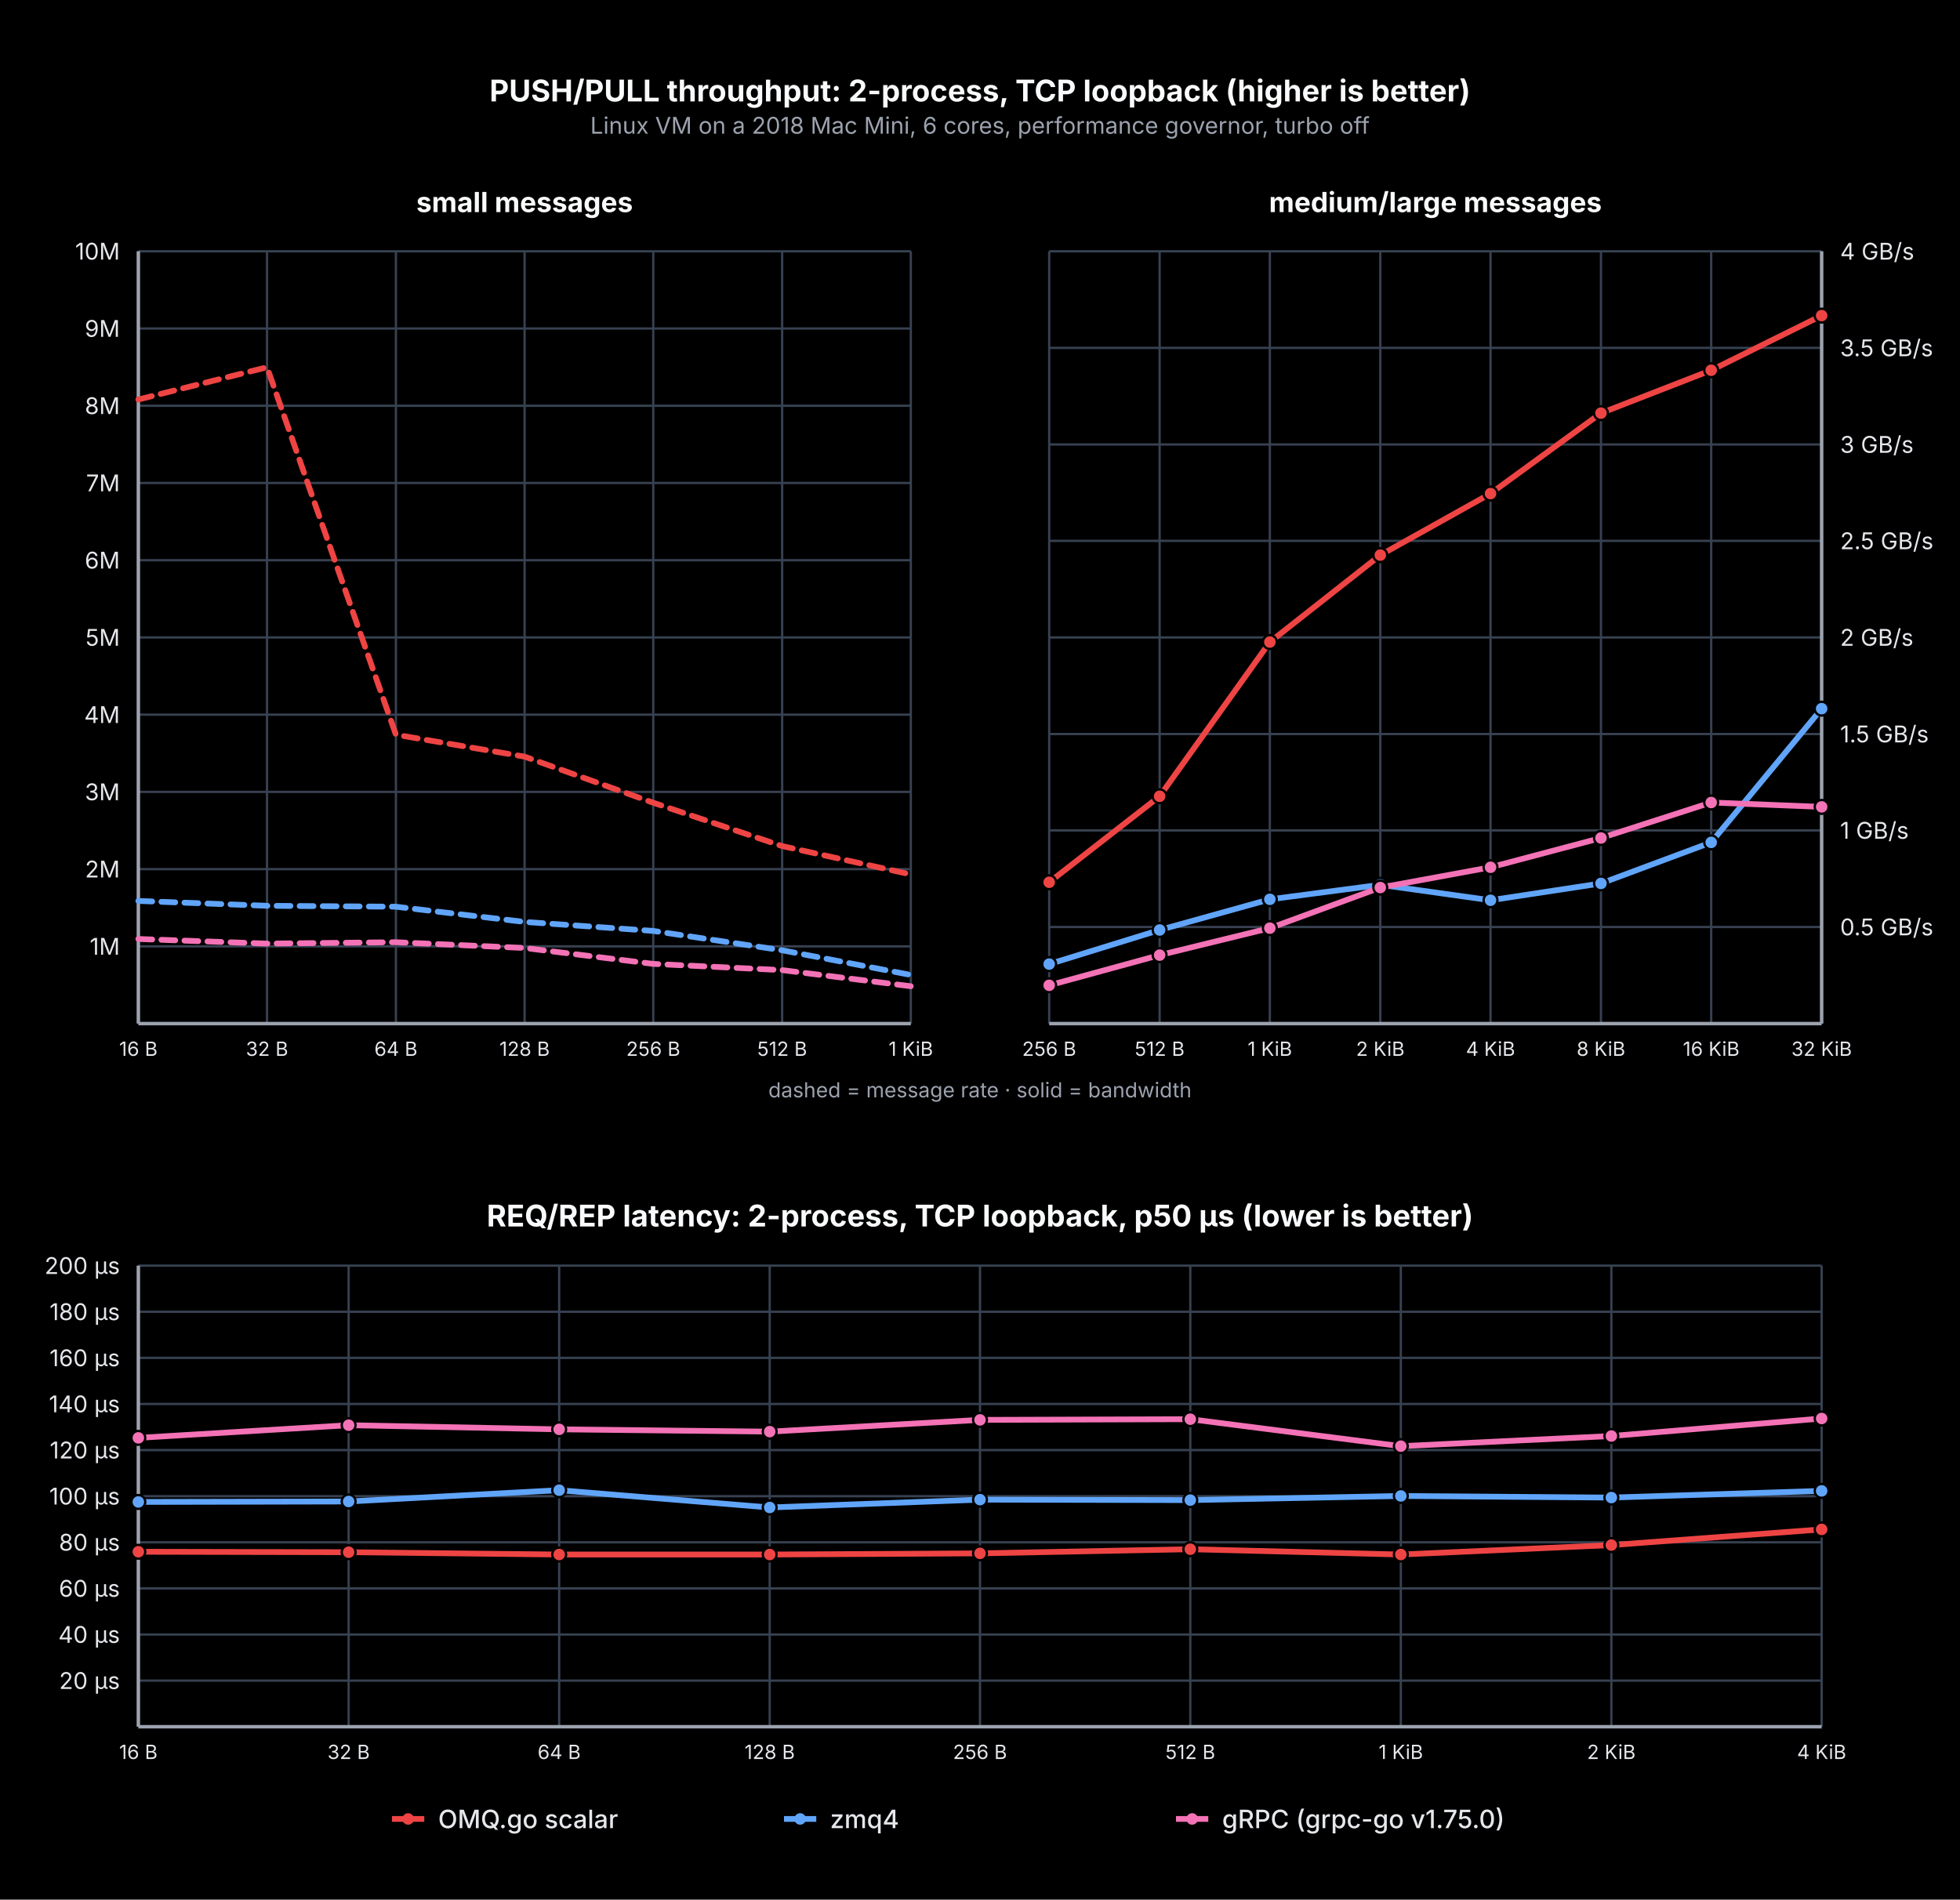
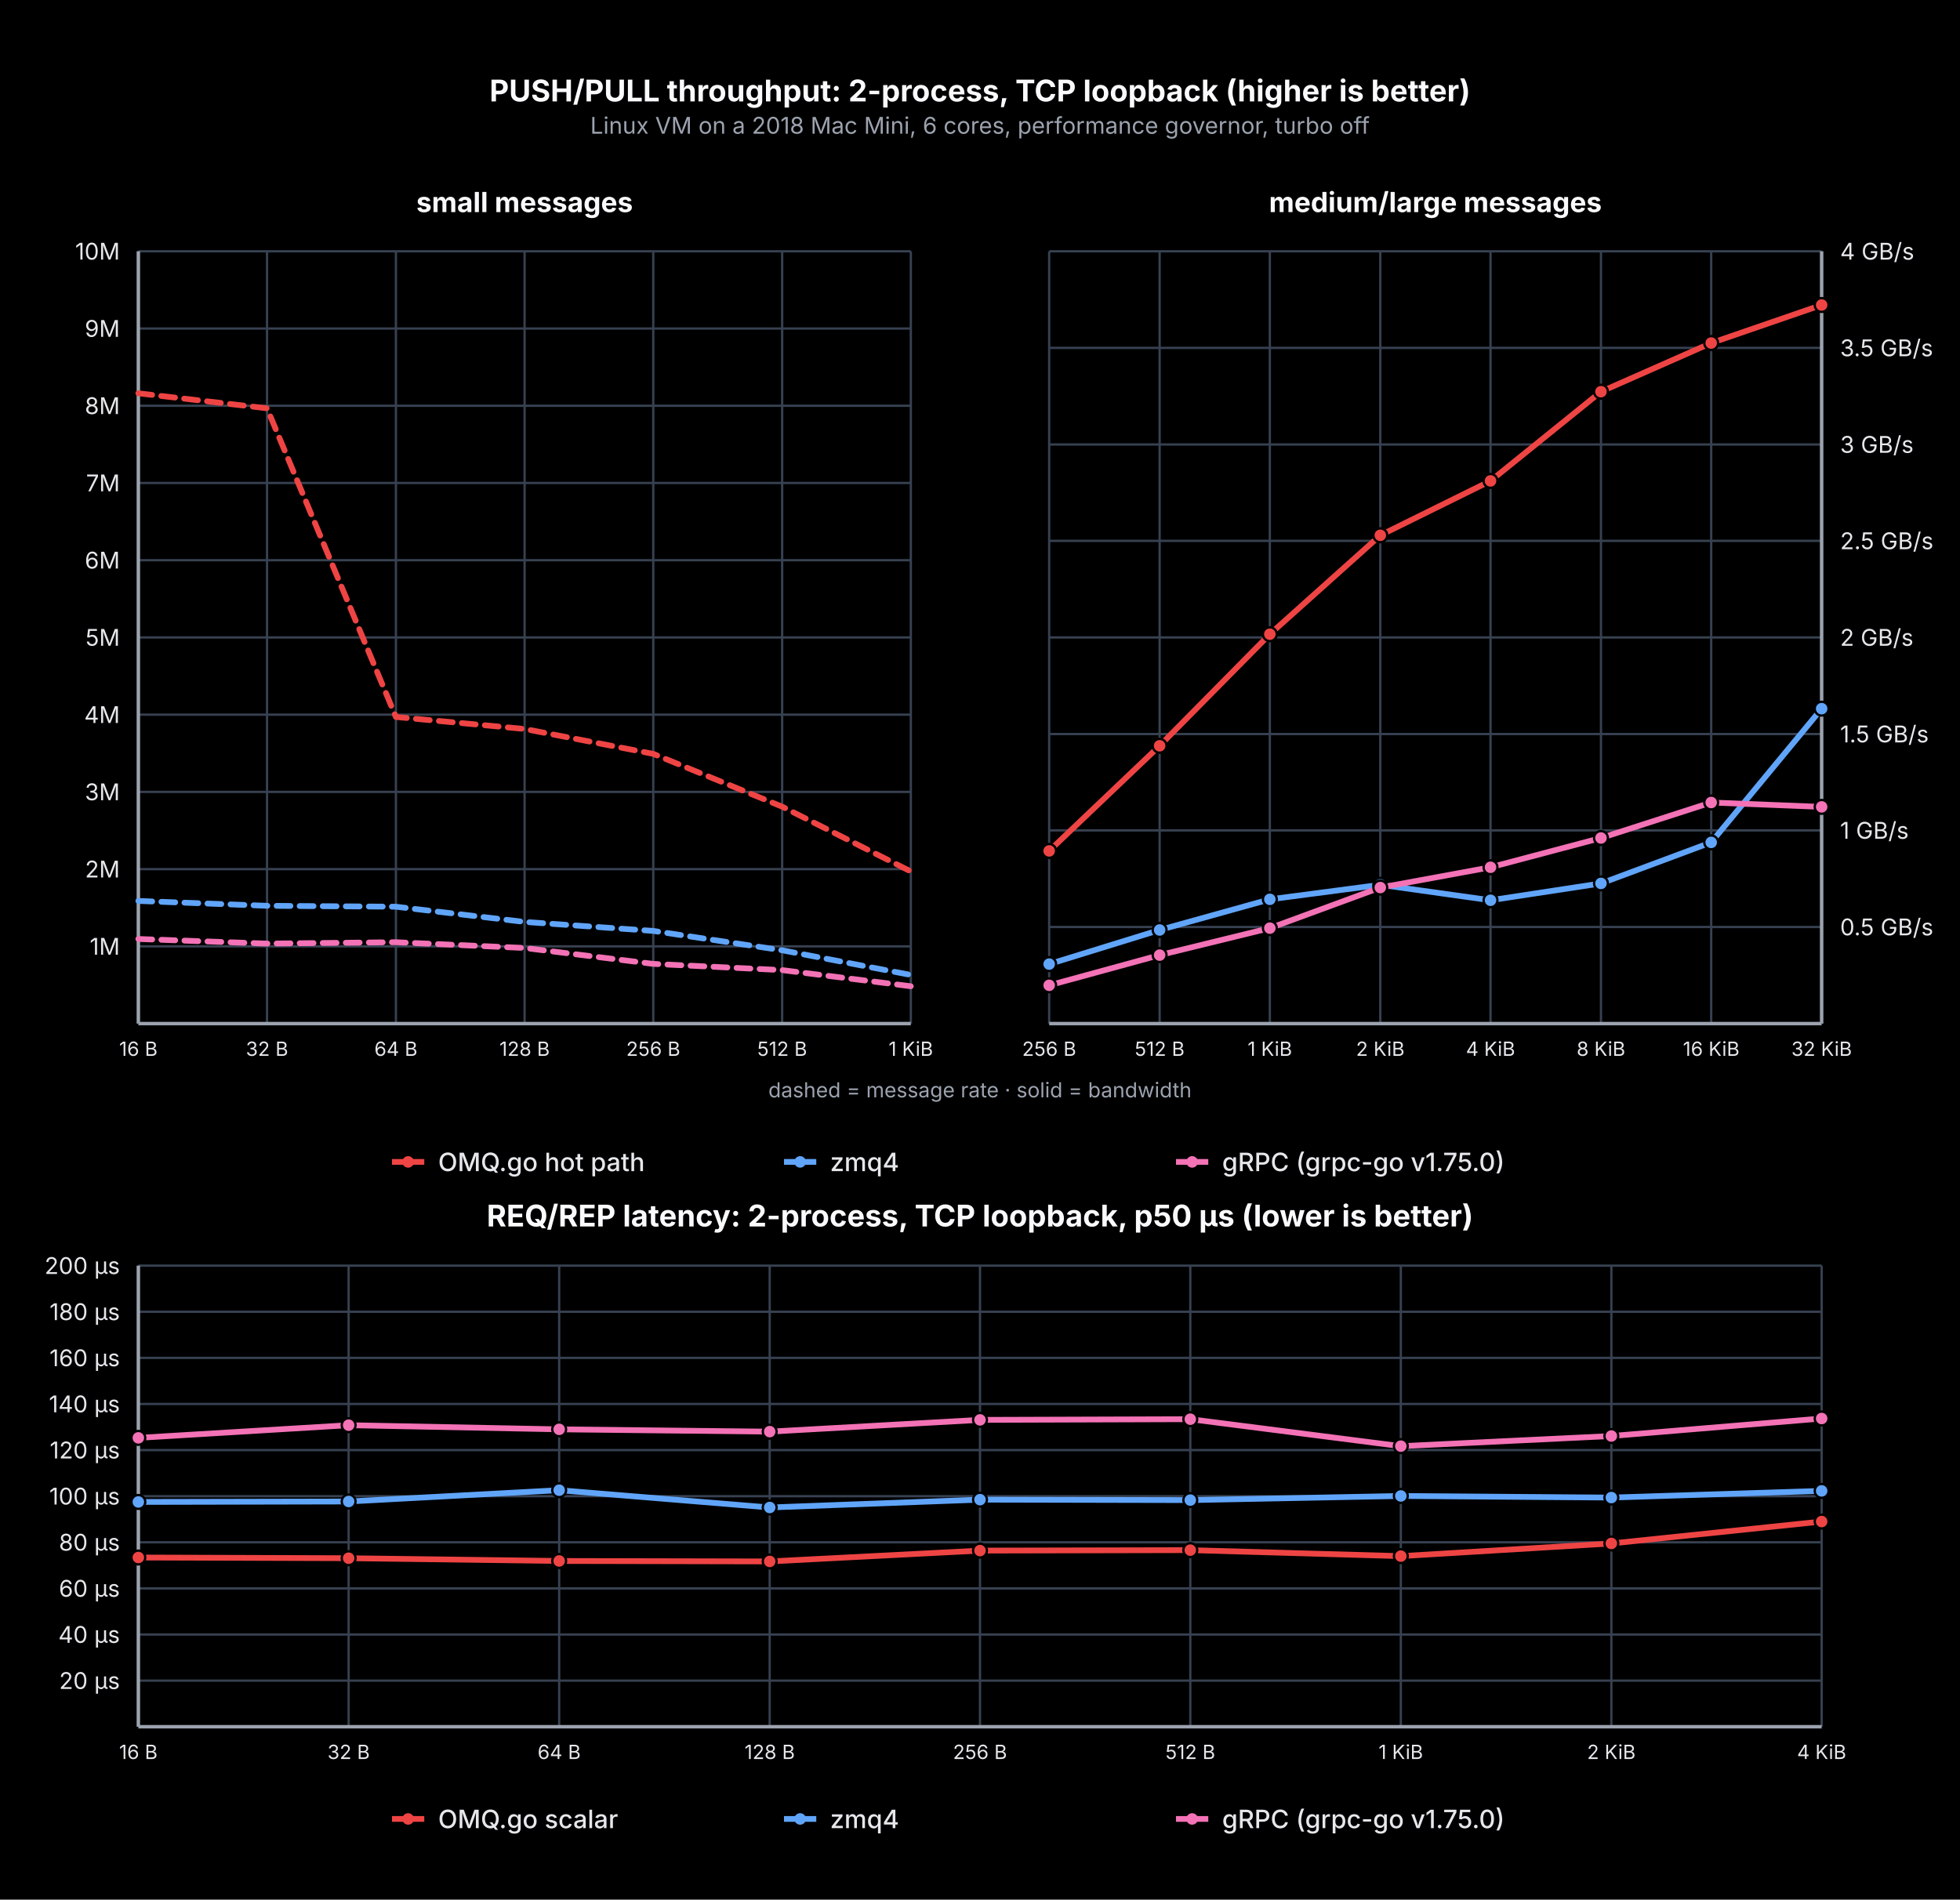
<svg xmlns="http://www.w3.org/2000/svg" viewBox="0 0 850 824" font-family="system-ui, -apple-system, sans-serif">
  <rect width="850" height="824" fill="#000000" />
  <text x="425.0" y="44" text-anchor="middle" fill="#f9fafb" font-size="13" font-weight="700">PUSH/PULL throughput: 2-process, TCP loopback (higher is better)</text>
  <text x="425.0" y="58" text-anchor="middle" fill="#9ca3af" font-size="10">Linux VM on a 2018 Mac Mini, 6 cores, performance governor, turbo off</text>
  <line x1="60" y1="410.5" x2="395" y2="410.5" stroke="#374151" stroke-width="1" />
  <text x="52" y="410.5" text-anchor="end" dominant-baseline="middle" fill="#e5e7eb" font-size="10">1M</text>
  <line x1="60" y1="377.0" x2="395" y2="377.0" stroke="#374151" stroke-width="1" />
  <text x="52" y="377.0" text-anchor="end" dominant-baseline="middle" fill="#e5e7eb" font-size="10">2M</text>
  <line x1="60" y1="343.5" x2="395" y2="343.5" stroke="#374151" stroke-width="1" />
  <text x="52" y="343.5" text-anchor="end" dominant-baseline="middle" fill="#e5e7eb" font-size="10">3M</text>
  <line x1="60" y1="310.0" x2="395" y2="310.0" stroke="#374151" stroke-width="1" />
  <text x="52" y="310.0" text-anchor="end" dominant-baseline="middle" fill="#e5e7eb" font-size="10">4M</text>
  <line x1="60" y1="276.5" x2="395" y2="276.5" stroke="#374151" stroke-width="1" />
  <text x="52" y="276.5" text-anchor="end" dominant-baseline="middle" fill="#e5e7eb" font-size="10">5M</text>
  <line x1="60" y1="243.0" x2="395" y2="243.0" stroke="#374151" stroke-width="1" />
  <text x="52" y="243.0" text-anchor="end" dominant-baseline="middle" fill="#e5e7eb" font-size="10">6M</text>
  <line x1="60" y1="209.5" x2="395" y2="209.5" stroke="#374151" stroke-width="1" />
  <text x="52" y="209.5" text-anchor="end" dominant-baseline="middle" fill="#e5e7eb" font-size="10">7M</text>
  <line x1="60" y1="176.0" x2="395" y2="176.0" stroke="#374151" stroke-width="1" />
  <text x="52" y="176.0" text-anchor="end" dominant-baseline="middle" fill="#e5e7eb" font-size="10">8M</text>
  <line x1="60" y1="142.5" x2="395" y2="142.5" stroke="#374151" stroke-width="1" />
  <text x="52" y="142.5" text-anchor="end" dominant-baseline="middle" fill="#e5e7eb" font-size="10">9M</text>
  <line x1="60" y1="109.0" x2="395" y2="109.0" stroke="#374151" stroke-width="1" />
  <text x="52" y="109.0" text-anchor="end" dominant-baseline="middle" fill="#e5e7eb" font-size="10">10M</text>
  <line x1="60.0" y1="109" x2="60.0" y2="444" stroke="#374151" stroke-width="1" />
  <line x1="115.8" y1="109" x2="115.8" y2="444" stroke="#374151" stroke-width="1" />
  <line x1="171.7" y1="109" x2="171.7" y2="444" stroke="#374151" stroke-width="1" />
  <line x1="227.5" y1="109" x2="227.5" y2="444" stroke="#374151" stroke-width="1" />
  <line x1="283.3" y1="109" x2="283.3" y2="444" stroke="#374151" stroke-width="1" />
  <line x1="339.2" y1="109" x2="339.2" y2="444" stroke="#374151" stroke-width="1" />
  <line x1="395.0" y1="109" x2="395.0" y2="444" stroke="#374151" stroke-width="1" />
  <line x1="60" y1="109" x2="60" y2="444" stroke="#9ca3af" stroke-width="1.5" />
  <line x1="60" y1="444" x2="395" y2="444" stroke="#9ca3af" stroke-width="1.5" />
  <line x1="455" y1="402.1" x2="790" y2="402.1" stroke="#374151" stroke-width="1" />
  <text x="798" y="402.1" text-anchor="start" dominant-baseline="middle" fill="#e5e7eb" font-size="10">0.5 GB/s</text>
  <line x1="455" y1="360.2" x2="790" y2="360.2" stroke="#374151" stroke-width="1" />
  <text x="798" y="360.2" text-anchor="start" dominant-baseline="middle" fill="#e5e7eb" font-size="10">1 GB/s</text>
  <line x1="455" y1="318.4" x2="790" y2="318.4" stroke="#374151" stroke-width="1" />
  <text x="798" y="318.4" text-anchor="start" dominant-baseline="middle" fill="#e5e7eb" font-size="10">1.5 GB/s</text>
  <line x1="455" y1="276.5" x2="790" y2="276.5" stroke="#374151" stroke-width="1" />
  <text x="798" y="276.5" text-anchor="start" dominant-baseline="middle" fill="#e5e7eb" font-size="10">2 GB/s</text>
  <line x1="455" y1="234.6" x2="790" y2="234.6" stroke="#374151" stroke-width="1" />
  <text x="798" y="234.6" text-anchor="start" dominant-baseline="middle" fill="#e5e7eb" font-size="10">2.5 GB/s</text>
  <line x1="455" y1="192.8" x2="790" y2="192.8" stroke="#374151" stroke-width="1" />
  <text x="798" y="192.8" text-anchor="start" dominant-baseline="middle" fill="#e5e7eb" font-size="10">3 GB/s</text>
  <line x1="455" y1="150.9" x2="790" y2="150.9" stroke="#374151" stroke-width="1" />
  <text x="798" y="150.9" text-anchor="start" dominant-baseline="middle" fill="#e5e7eb" font-size="10">3.5 GB/s</text>
  <line x1="455" y1="109.0" x2="790" y2="109.0" stroke="#374151" stroke-width="1" />
  <text x="798" y="109.0" text-anchor="start" dominant-baseline="middle" fill="#e5e7eb" font-size="10">4 GB/s</text>
  <line x1="455.0" y1="109" x2="455.0" y2="444" stroke="#374151" stroke-width="1" />
  <line x1="502.9" y1="109" x2="502.9" y2="444" stroke="#374151" stroke-width="1" />
  <line x1="550.7" y1="109" x2="550.7" y2="444" stroke="#374151" stroke-width="1" />
  <line x1="598.6" y1="109" x2="598.6" y2="444" stroke="#374151" stroke-width="1" />
  <line x1="646.4" y1="109" x2="646.4" y2="444" stroke="#374151" stroke-width="1" />
  <line x1="694.3" y1="109" x2="694.3" y2="444" stroke="#374151" stroke-width="1" />
  <line x1="742.1" y1="109" x2="742.1" y2="444" stroke="#374151" stroke-width="1" />
  <line x1="790.0" y1="109" x2="790.0" y2="444" stroke="#374151" stroke-width="1" />
  <line x1="790" y1="109" x2="790" y2="444" stroke="#9ca3af" stroke-width="1.5" />
  <line x1="455" y1="444" x2="790" y2="444" stroke="#9ca3af" stroke-width="1.5" />
  <text x="227.5" y="92" text-anchor="middle" fill="#f9fafb" font-size="12" font-weight="700">small messages</text>
  <text x="622.5" y="92" text-anchor="middle" fill="#f9fafb" font-size="12" font-weight="700">medium/large messages</text>
-   <polyline points="60.0,173.3 115.8,159.3 171.7,318.7 227.5,328.2 283.3,348.2 339.2,367.0 395.0,379.3" fill="none" stroke="#ef4444" stroke-width="2.5" stroke-linecap="round" stroke-linejoin="round" stroke-dasharray="6,4" />
+   <polyline points="60.0,170.6 115.8,177.1 171.7,311.0 227.5,316.2 283.3,327.0 339.2,349.9 395.0,378.0" fill="none" stroke="#ef4444" stroke-width="2.5" stroke-linecap="round" stroke-linejoin="round" stroke-dasharray="6,4" />
  <polyline points="60.0,390.8 115.8,392.9 171.7,393.3 227.5,399.9 283.3,403.8 339.2,412.2 395.0,422.9" fill="none" stroke="#60a5fa" stroke-width="2.5" stroke-linecap="round" stroke-linejoin="round" stroke-dasharray="6,4" />
  <polyline points="60.0,407.3 115.8,409.3 171.7,408.7 227.5,411.2 283.3,418.1 339.2,420.8 395.0,427.8" fill="none" stroke="#f472b6" stroke-width="2.5" stroke-linecap="round" stroke-linejoin="round" stroke-dasharray="6,4" />
-   <polyline points="455.0,382.7 502.9,345.4 550.7,278.5 598.6,240.8 646.4,214.1 694.3,179.2 742.1,160.6 790.0,136.9" fill="none" stroke="#ef4444" stroke-width="2.5" stroke-linecap="round" stroke-linejoin="round" />
-   <circle cx="455.0" cy="382.7" r="3" fill="#ef4444" stroke="#000000" stroke-width="1" />
-   <circle cx="502.9" cy="345.4" r="3" fill="#ef4444" stroke="#000000" stroke-width="1" />
-   <circle cx="550.7" cy="278.5" r="3" fill="#ef4444" stroke="#000000" stroke-width="1" />
-   <circle cx="598.6" cy="240.8" r="3" fill="#ef4444" stroke="#000000" stroke-width="1" />
-   <circle cx="646.4" cy="214.1" r="3" fill="#ef4444" stroke="#000000" stroke-width="1" />
-   <circle cx="694.3" cy="179.2" r="3" fill="#ef4444" stroke="#000000" stroke-width="1" />
-   <circle cx="742.1" cy="160.6" r="3" fill="#ef4444" stroke="#000000" stroke-width="1" />
-   <circle cx="790.0" cy="136.9" r="3" fill="#ef4444" stroke="#000000" stroke-width="1" />
+   <polyline points="455.0,369.1 502.9,323.5 550.7,275.1 598.6,232.2 646.4,208.6 694.3,169.9 742.1,148.8 790.0,132.3" fill="none" stroke="#ef4444" stroke-width="2.5" stroke-linecap="round" stroke-linejoin="round" />
+   <circle cx="455.0" cy="369.1" r="3" fill="#ef4444" stroke="#000000" stroke-width="1" />
+   <circle cx="502.9" cy="323.5" r="3" fill="#ef4444" stroke="#000000" stroke-width="1" />
+   <circle cx="550.7" cy="275.1" r="3" fill="#ef4444" stroke="#000000" stroke-width="1" />
+   <circle cx="598.6" cy="232.2" r="3" fill="#ef4444" stroke="#000000" stroke-width="1" />
+   <circle cx="646.4" cy="208.6" r="3" fill="#ef4444" stroke="#000000" stroke-width="1" />
+   <circle cx="694.3" cy="169.9" r="3" fill="#ef4444" stroke="#000000" stroke-width="1" />
+   <circle cx="742.1" cy="148.8" r="3" fill="#ef4444" stroke="#000000" stroke-width="1" />
+   <circle cx="790.0" cy="132.3" r="3" fill="#ef4444" stroke="#000000" stroke-width="1" />
  <polyline points="455.0,418.2 502.9,403.4 550.7,390.1 598.6,383.8 646.4,390.5 694.3,383.2 742.1,365.4 790.0,307.4" fill="none" stroke="#60a5fa" stroke-width="2.5" stroke-linecap="round" stroke-linejoin="round" />
  <circle cx="455.0" cy="418.2" r="3" fill="#60a5fa" stroke="#000000" stroke-width="1" />
  <circle cx="502.9" cy="403.4" r="3" fill="#60a5fa" stroke="#000000" stroke-width="1" />
  <circle cx="550.7" cy="390.1" r="3" fill="#60a5fa" stroke="#000000" stroke-width="1" />
  <circle cx="598.6" cy="383.8" r="3" fill="#60a5fa" stroke="#000000" stroke-width="1" />
  <circle cx="646.4" cy="390.5" r="3" fill="#60a5fa" stroke="#000000" stroke-width="1" />
  <circle cx="694.3" cy="383.2" r="3" fill="#60a5fa" stroke="#000000" stroke-width="1" />
  <circle cx="742.1" cy="365.4" r="3" fill="#60a5fa" stroke="#000000" stroke-width="1" />
  <circle cx="790.0" cy="307.4" r="3" fill="#60a5fa" stroke="#000000" stroke-width="1" />
  <polyline points="455.0,427.4 502.9,414.3 550.7,402.6 598.6,385.0 646.4,376.2 694.3,363.5 742.1,348.1 790.0,350.0" fill="none" stroke="#f472b6" stroke-width="2.5" stroke-linecap="round" stroke-linejoin="round" />
  <circle cx="455.0" cy="427.4" r="3" fill="#f472b6" stroke="#000000" stroke-width="1" />
  <circle cx="502.9" cy="414.3" r="3" fill="#f472b6" stroke="#000000" stroke-width="1" />
  <circle cx="550.7" cy="402.6" r="3" fill="#f472b6" stroke="#000000" stroke-width="1" />
  <circle cx="598.6" cy="385.0" r="3" fill="#f472b6" stroke="#000000" stroke-width="1" />
  <circle cx="646.4" cy="376.2" r="3" fill="#f472b6" stroke="#000000" stroke-width="1" />
  <circle cx="694.3" cy="363.5" r="3" fill="#f472b6" stroke="#000000" stroke-width="1" />
  <circle cx="742.1" cy="348.1" r="3" fill="#f472b6" stroke="#000000" stroke-width="1" />
  <circle cx="790.0" cy="350.0" r="3" fill="#f472b6" stroke="#000000" stroke-width="1" />
  <text x="60.0" y="458" text-anchor="middle" fill="#e5e7eb" font-size="8.5">16 B</text>
  <text x="115.8" y="458" text-anchor="middle" fill="#e5e7eb" font-size="8.5">32 B</text>
  <text x="171.7" y="458" text-anchor="middle" fill="#e5e7eb" font-size="8.5">64 B</text>
  <text x="227.5" y="458" text-anchor="middle" fill="#e5e7eb" font-size="8.5">128 B</text>
  <text x="283.3" y="458" text-anchor="middle" fill="#e5e7eb" font-size="8.5">256 B</text>
  <text x="339.2" y="458" text-anchor="middle" fill="#e5e7eb" font-size="8.5">512 B</text>
  <text x="395.0" y="458" text-anchor="middle" fill="#e5e7eb" font-size="8.5">1 KiB</text>
  <text x="455.0" y="458" text-anchor="middle" fill="#e5e7eb" font-size="8.5">256 B</text>
  <text x="502.9" y="458" text-anchor="middle" fill="#e5e7eb" font-size="8.5">512 B</text>
  <text x="550.7" y="458" text-anchor="middle" fill="#e5e7eb" font-size="8.5">1 KiB</text>
  <text x="598.6" y="458" text-anchor="middle" fill="#e5e7eb" font-size="8.5">2 KiB</text>
  <text x="646.4" y="458" text-anchor="middle" fill="#e5e7eb" font-size="8.5">4 KiB</text>
  <text x="694.3" y="458" text-anchor="middle" fill="#e5e7eb" font-size="8.5">8 KiB</text>
  <text x="742.1" y="458" text-anchor="middle" fill="#e5e7eb" font-size="8.5">16 KiB</text>
  <text x="790.0" y="458" text-anchor="middle" fill="#e5e7eb" font-size="8.5">32 KiB</text>
  <text x="425.0" y="476" text-anchor="middle" fill="#9ca3af" font-size="9">dashed = message rate · solid = bandwidth</text>
  <text x="425.0" y="532" text-anchor="middle" fill="#f9fafb" font-size="13" font-weight="700">REQ/REP latency: 2-process, TCP loopback, p50 μs (lower is better)</text>
  <line x1="60" y1="729.0" x2="790" y2="729.0" stroke="#374151" stroke-width="1" />
  <text x="52" y="729.0" text-anchor="end" dominant-baseline="middle" fill="#e5e7eb" font-size="10">20 μs</text>
  <line x1="60" y1="709.0" x2="790" y2="709.0" stroke="#374151" stroke-width="1" />
  <text x="52" y="709.0" text-anchor="end" dominant-baseline="middle" fill="#e5e7eb" font-size="10">40 μs</text>
  <line x1="60" y1="689.0" x2="790" y2="689.0" stroke="#374151" stroke-width="1" />
  <text x="52" y="689.0" text-anchor="end" dominant-baseline="middle" fill="#e5e7eb" font-size="10">60 μs</text>
  <line x1="60" y1="669.0" x2="790" y2="669.0" stroke="#374151" stroke-width="1" />
  <text x="52" y="669.0" text-anchor="end" dominant-baseline="middle" fill="#e5e7eb" font-size="10">80 μs</text>
  <line x1="60" y1="649.0" x2="790" y2="649.0" stroke="#374151" stroke-width="1" />
  <text x="52" y="649.0" text-anchor="end" dominant-baseline="middle" fill="#e5e7eb" font-size="10">100 μs</text>
  <line x1="60" y1="629.0" x2="790" y2="629.0" stroke="#374151" stroke-width="1" />
  <text x="52" y="629.0" text-anchor="end" dominant-baseline="middle" fill="#e5e7eb" font-size="10">120 μs</text>
  <line x1="60" y1="609.0" x2="790" y2="609.0" stroke="#374151" stroke-width="1" />
  <text x="52" y="609.0" text-anchor="end" dominant-baseline="middle" fill="#e5e7eb" font-size="10">140 μs</text>
  <line x1="60" y1="589.0" x2="790" y2="589.0" stroke="#374151" stroke-width="1" />
  <text x="52" y="589.0" text-anchor="end" dominant-baseline="middle" fill="#e5e7eb" font-size="10">160 μs</text>
  <line x1="60" y1="569.0" x2="790" y2="569.0" stroke="#374151" stroke-width="1" />
  <text x="52" y="569.0" text-anchor="end" dominant-baseline="middle" fill="#e5e7eb" font-size="10">180 μs</text>
  <line x1="60" y1="549.0" x2="790" y2="549.0" stroke="#374151" stroke-width="1" />
  <text x="52" y="549.0" text-anchor="end" dominant-baseline="middle" fill="#e5e7eb" font-size="10">200 μs</text>
  <line x1="60.0" y1="549" x2="60.0" y2="749" stroke="#374151" stroke-width="1" />
  <line x1="151.2" y1="549" x2="151.2" y2="749" stroke="#374151" stroke-width="1" />
  <line x1="242.5" y1="549" x2="242.5" y2="749" stroke="#374151" stroke-width="1" />
  <line x1="333.8" y1="549" x2="333.8" y2="749" stroke="#374151" stroke-width="1" />
  <line x1="425.0" y1="549" x2="425.0" y2="749" stroke="#374151" stroke-width="1" />
  <line x1="516.2" y1="549" x2="516.2" y2="749" stroke="#374151" stroke-width="1" />
  <line x1="607.5" y1="549" x2="607.5" y2="749" stroke="#374151" stroke-width="1" />
  <line x1="698.8" y1="549" x2="698.8" y2="749" stroke="#374151" stroke-width="1" />
  <line x1="790.0" y1="549" x2="790.0" y2="749" stroke="#374151" stroke-width="1" />
  <line x1="60" y1="549" x2="60" y2="749" stroke="#9ca3af" stroke-width="1.5" />
  <line x1="60" y1="749" x2="790" y2="749" stroke="#9ca3af" stroke-width="1.5" />
-   <polyline points="60.0,673.1 151.2,673.3 242.5,674.3 333.8,674.3 425.0,673.8 516.2,672.0 607.5,674.3 698.8,670.2 790.0,663.4" fill="none" stroke="#ef4444" stroke-width="2.5" stroke-linecap="round" stroke-linejoin="round" />
-   <circle cx="60.0" cy="673.1" r="3" fill="#ef4444" stroke="#000000" stroke-width="1" />
-   <circle cx="151.2" cy="673.3" r="3" fill="#ef4444" stroke="#000000" stroke-width="1" />
-   <circle cx="242.5" cy="674.3" r="3" fill="#ef4444" stroke="#000000" stroke-width="1" />
-   <circle cx="333.8" cy="674.3" r="3" fill="#ef4444" stroke="#000000" stroke-width="1" />
-   <circle cx="425.0" cy="673.8" r="3" fill="#ef4444" stroke="#000000" stroke-width="1" />
-   <circle cx="516.2" cy="672.0" r="3" fill="#ef4444" stroke="#000000" stroke-width="1" />
-   <circle cx="607.5" cy="674.3" r="3" fill="#ef4444" stroke="#000000" stroke-width="1" />
-   <circle cx="698.8" cy="670.2" r="3" fill="#ef4444" stroke="#000000" stroke-width="1" />
-   <circle cx="790.0" cy="663.4" r="3" fill="#ef4444" stroke="#000000" stroke-width="1" />
+   <polyline points="60.0,675.6 151.2,675.9 242.5,677.1 333.8,677.3 425.0,672.6 516.2,672.4 607.5,675.0 698.8,669.5 790.0,660.0" fill="none" stroke="#ef4444" stroke-width="2.5" stroke-linecap="round" stroke-linejoin="round" />
+   <circle cx="60.0" cy="675.6" r="3" fill="#ef4444" stroke="#000000" stroke-width="1" />
+   <circle cx="151.2" cy="675.9" r="3" fill="#ef4444" stroke="#000000" stroke-width="1" />
+   <circle cx="242.5" cy="677.1" r="3" fill="#ef4444" stroke="#000000" stroke-width="1" />
+   <circle cx="333.8" cy="677.3" r="3" fill="#ef4444" stroke="#000000" stroke-width="1" />
+   <circle cx="425.0" cy="672.6" r="3" fill="#ef4444" stroke="#000000" stroke-width="1" />
+   <circle cx="516.2" cy="672.4" r="3" fill="#ef4444" stroke="#000000" stroke-width="1" />
+   <circle cx="607.5" cy="675.0" r="3" fill="#ef4444" stroke="#000000" stroke-width="1" />
+   <circle cx="698.8" cy="669.5" r="3" fill="#ef4444" stroke="#000000" stroke-width="1" />
+   <circle cx="790.0" cy="660.0" r="3" fill="#ef4444" stroke="#000000" stroke-width="1" />
  <polyline points="60.0,651.5 151.2,651.3 242.5,646.4 333.8,653.9 425.0,650.5 516.2,650.7 607.5,648.9 698.8,649.6 790.0,646.7" fill="none" stroke="#60a5fa" stroke-width="2.5" stroke-linecap="round" stroke-linejoin="round" />
  <circle cx="60.0" cy="651.5" r="3" fill="#60a5fa" stroke="#000000" stroke-width="1" />
  <circle cx="151.2" cy="651.3" r="3" fill="#60a5fa" stroke="#000000" stroke-width="1" />
  <circle cx="242.5" cy="646.4" r="3" fill="#60a5fa" stroke="#000000" stroke-width="1" />
  <circle cx="333.8" cy="653.9" r="3" fill="#60a5fa" stroke="#000000" stroke-width="1" />
  <circle cx="425.0" cy="650.5" r="3" fill="#60a5fa" stroke="#000000" stroke-width="1" />
  <circle cx="516.2" cy="650.7" r="3" fill="#60a5fa" stroke="#000000" stroke-width="1" />
  <circle cx="607.5" cy="648.9" r="3" fill="#60a5fa" stroke="#000000" stroke-width="1" />
  <circle cx="698.8" cy="649.6" r="3" fill="#60a5fa" stroke="#000000" stroke-width="1" />
  <circle cx="790.0" cy="646.7" r="3" fill="#60a5fa" stroke="#000000" stroke-width="1" />
  <polyline points="60.0,623.7 151.2,618.2 242.5,620.0 333.8,621.0 425.0,615.9 516.2,615.6 607.5,627.3 698.8,622.9 790.0,615.3" fill="none" stroke="#f472b6" stroke-width="2.5" stroke-linecap="round" stroke-linejoin="round" />
  <circle cx="60.0" cy="623.7" r="3" fill="#f472b6" stroke="#000000" stroke-width="1" />
  <circle cx="151.2" cy="618.2" r="3" fill="#f472b6" stroke="#000000" stroke-width="1" />
  <circle cx="242.5" cy="620.0" r="3" fill="#f472b6" stroke="#000000" stroke-width="1" />
  <circle cx="333.8" cy="621.0" r="3" fill="#f472b6" stroke="#000000" stroke-width="1" />
  <circle cx="425.0" cy="615.9" r="3" fill="#f472b6" stroke="#000000" stroke-width="1" />
  <circle cx="516.2" cy="615.6" r="3" fill="#f472b6" stroke="#000000" stroke-width="1" />
  <circle cx="607.5" cy="627.3" r="3" fill="#f472b6" stroke="#000000" stroke-width="1" />
  <circle cx="698.8" cy="622.9" r="3" fill="#f472b6" stroke="#000000" stroke-width="1" />
  <circle cx="790.0" cy="615.3" r="3" fill="#f472b6" stroke="#000000" stroke-width="1" />
  <text x="60.0" y="763" text-anchor="middle" fill="#e5e7eb" font-size="8.5">16 B</text>
  <text x="151.2" y="763" text-anchor="middle" fill="#e5e7eb" font-size="8.5">32 B</text>
  <text x="242.5" y="763" text-anchor="middle" fill="#e5e7eb" font-size="8.5">64 B</text>
  <text x="333.8" y="763" text-anchor="middle" fill="#e5e7eb" font-size="8.5">128 B</text>
  <text x="425.0" y="763" text-anchor="middle" fill="#e5e7eb" font-size="8.5">256 B</text>
  <text x="516.2" y="763" text-anchor="middle" fill="#e5e7eb" font-size="8.5">512 B</text>
  <text x="607.5" y="763" text-anchor="middle" fill="#e5e7eb" font-size="8.5">1 KiB</text>
  <text x="698.8" y="763" text-anchor="middle" fill="#e5e7eb" font-size="8.5">2 KiB</text>
  <text x="790.0" y="763" text-anchor="middle" fill="#e5e7eb" font-size="8.5">4 KiB</text>
+   <line x1="170" y1="504" x2="184" y2="504" stroke="#ef4444" stroke-width="2.5" />
+   <circle cx="177" cy="504" r="2.5" fill="#ef4444" />
+   <text x="190" y="508" fill="#e5e7eb" font-size="11" font-weight="500">OMQ.go hot path</text>
+   <line x1="340" y1="504" x2="354" y2="504" stroke="#60a5fa" stroke-width="2.5" />
+   <circle cx="347" cy="504" r="2.5" fill="#60a5fa" />
+   <text x="360" y="508" fill="#e5e7eb" font-size="11" font-weight="500">zmq4</text>
+   <line x1="510" y1="504" x2="524" y2="504" stroke="#f472b6" stroke-width="2.5" />
+   <circle cx="517" cy="504" r="2.5" fill="#f472b6" />
+   <text x="530" y="508" fill="#e5e7eb" font-size="11" font-weight="500">gRPC (grpc-go v1.75.0)</text>
  <line x1="170" y1="789" x2="184" y2="789" stroke="#ef4444" stroke-width="2.5" />
  <circle cx="177" cy="789" r="2.5" fill="#ef4444" />
  <text x="190" y="793" fill="#e5e7eb" font-size="11" font-weight="500">OMQ.go scalar</text>
  <line x1="340" y1="789" x2="354" y2="789" stroke="#60a5fa" stroke-width="2.5" />
  <circle cx="347" cy="789" r="2.5" fill="#60a5fa" />
  <text x="360" y="793" fill="#e5e7eb" font-size="11" font-weight="500">zmq4</text>
  <line x1="510" y1="789" x2="524" y2="789" stroke="#f472b6" stroke-width="2.5" />
  <circle cx="517" cy="789" r="2.5" fill="#f472b6" />
  <text x="530" y="793" fill="#e5e7eb" font-size="11" font-weight="500">gRPC (grpc-go v1.75.0)</text>
</svg>
